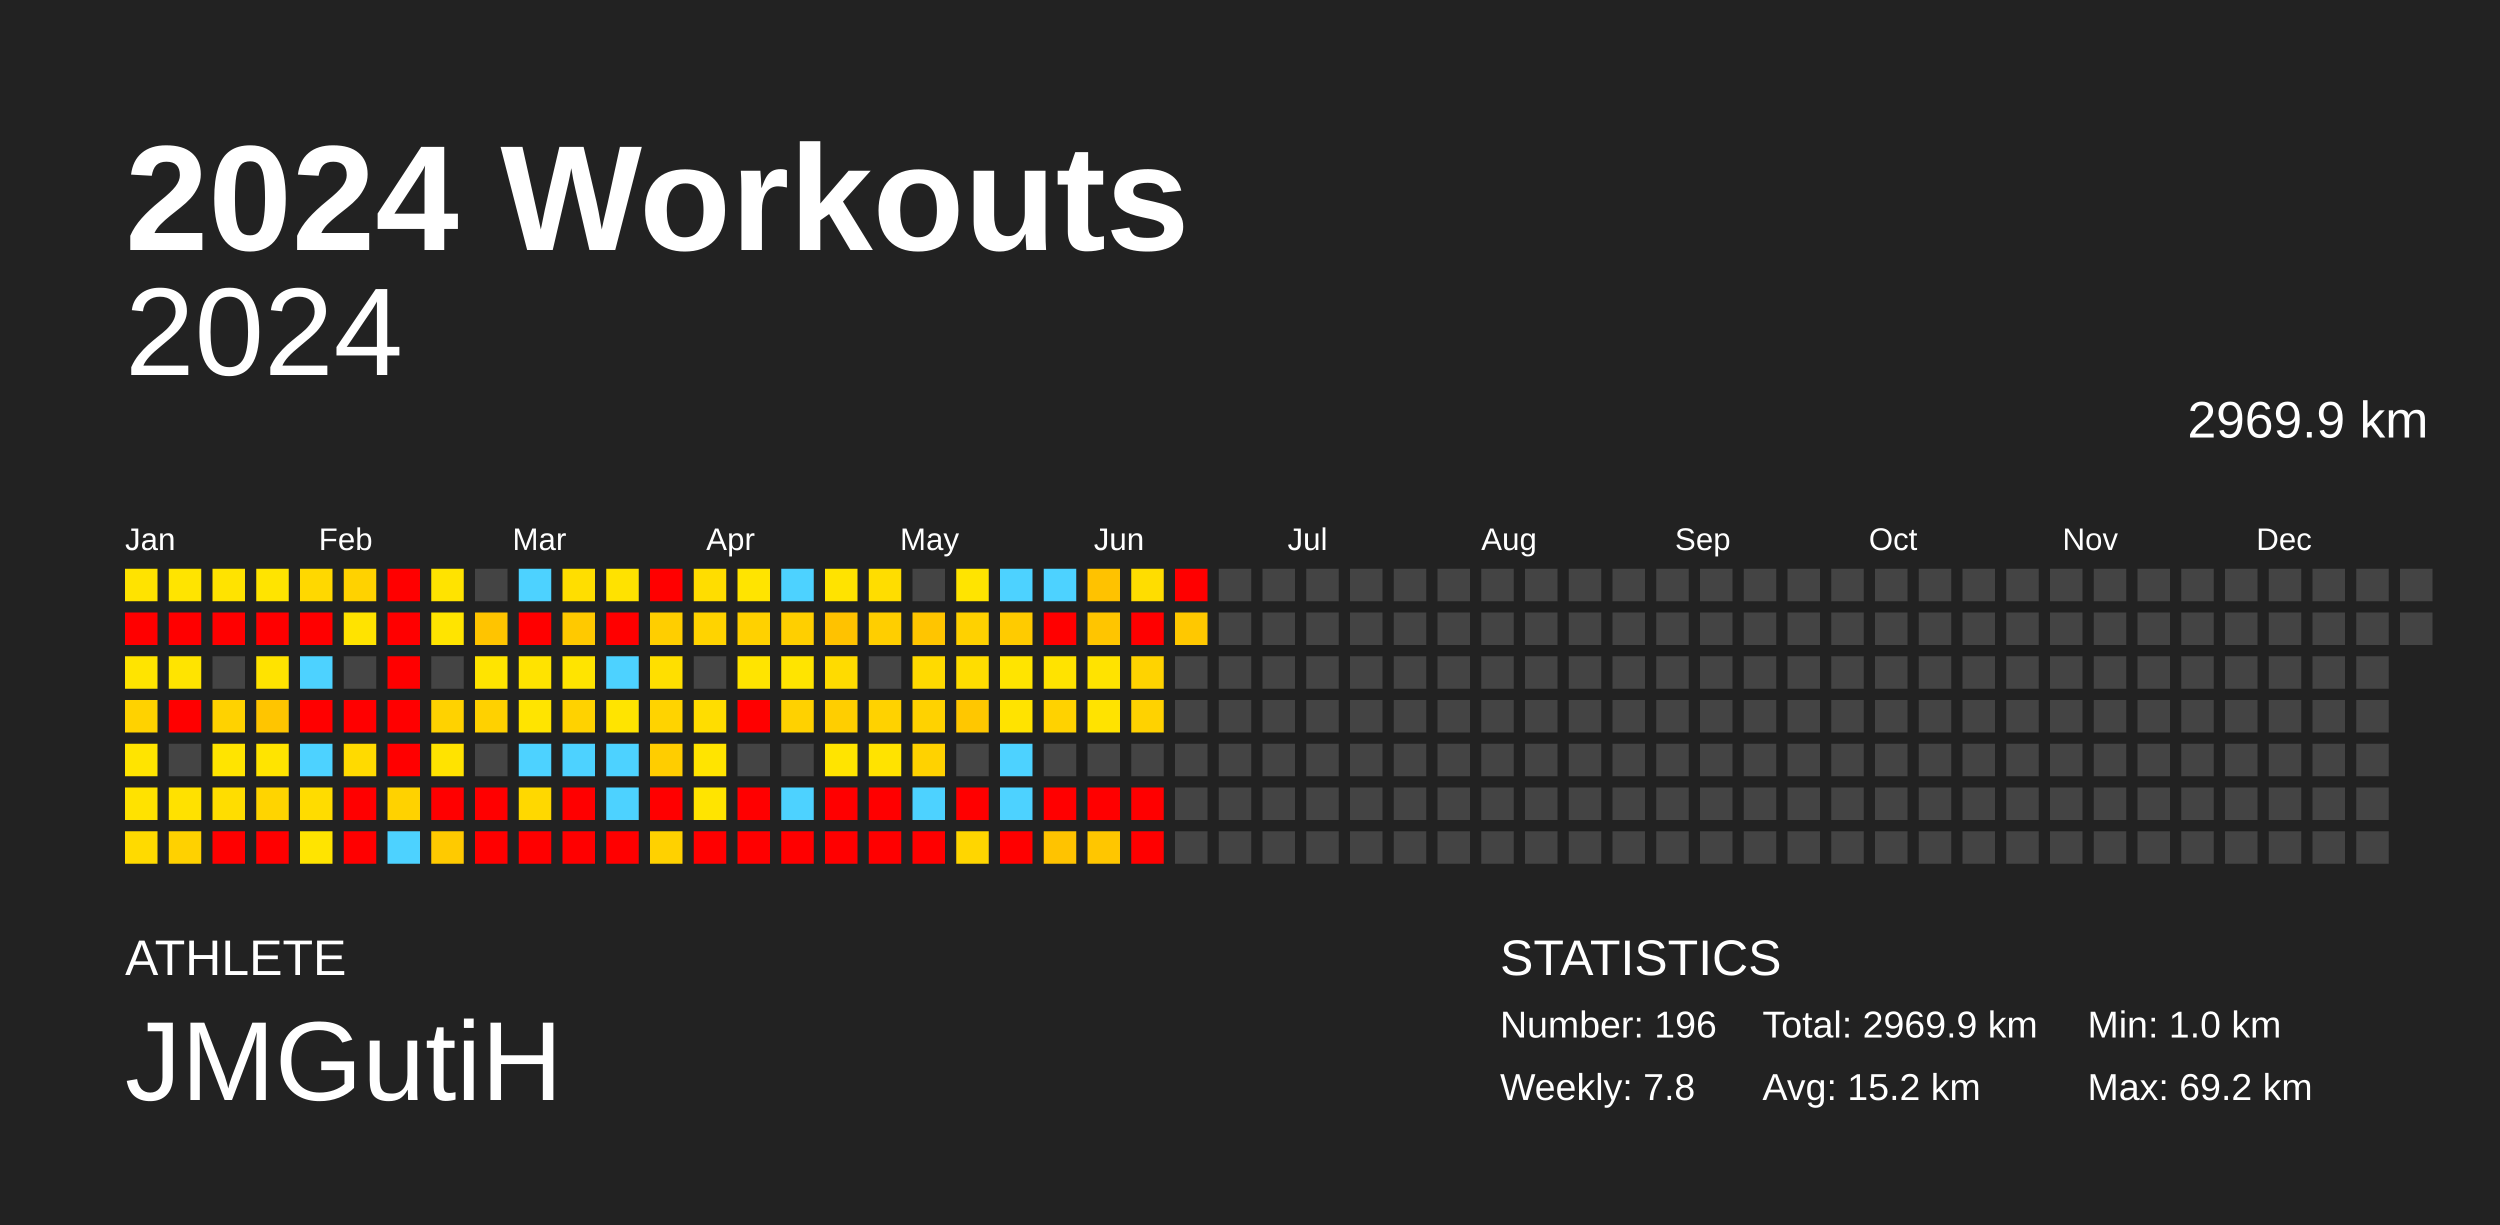
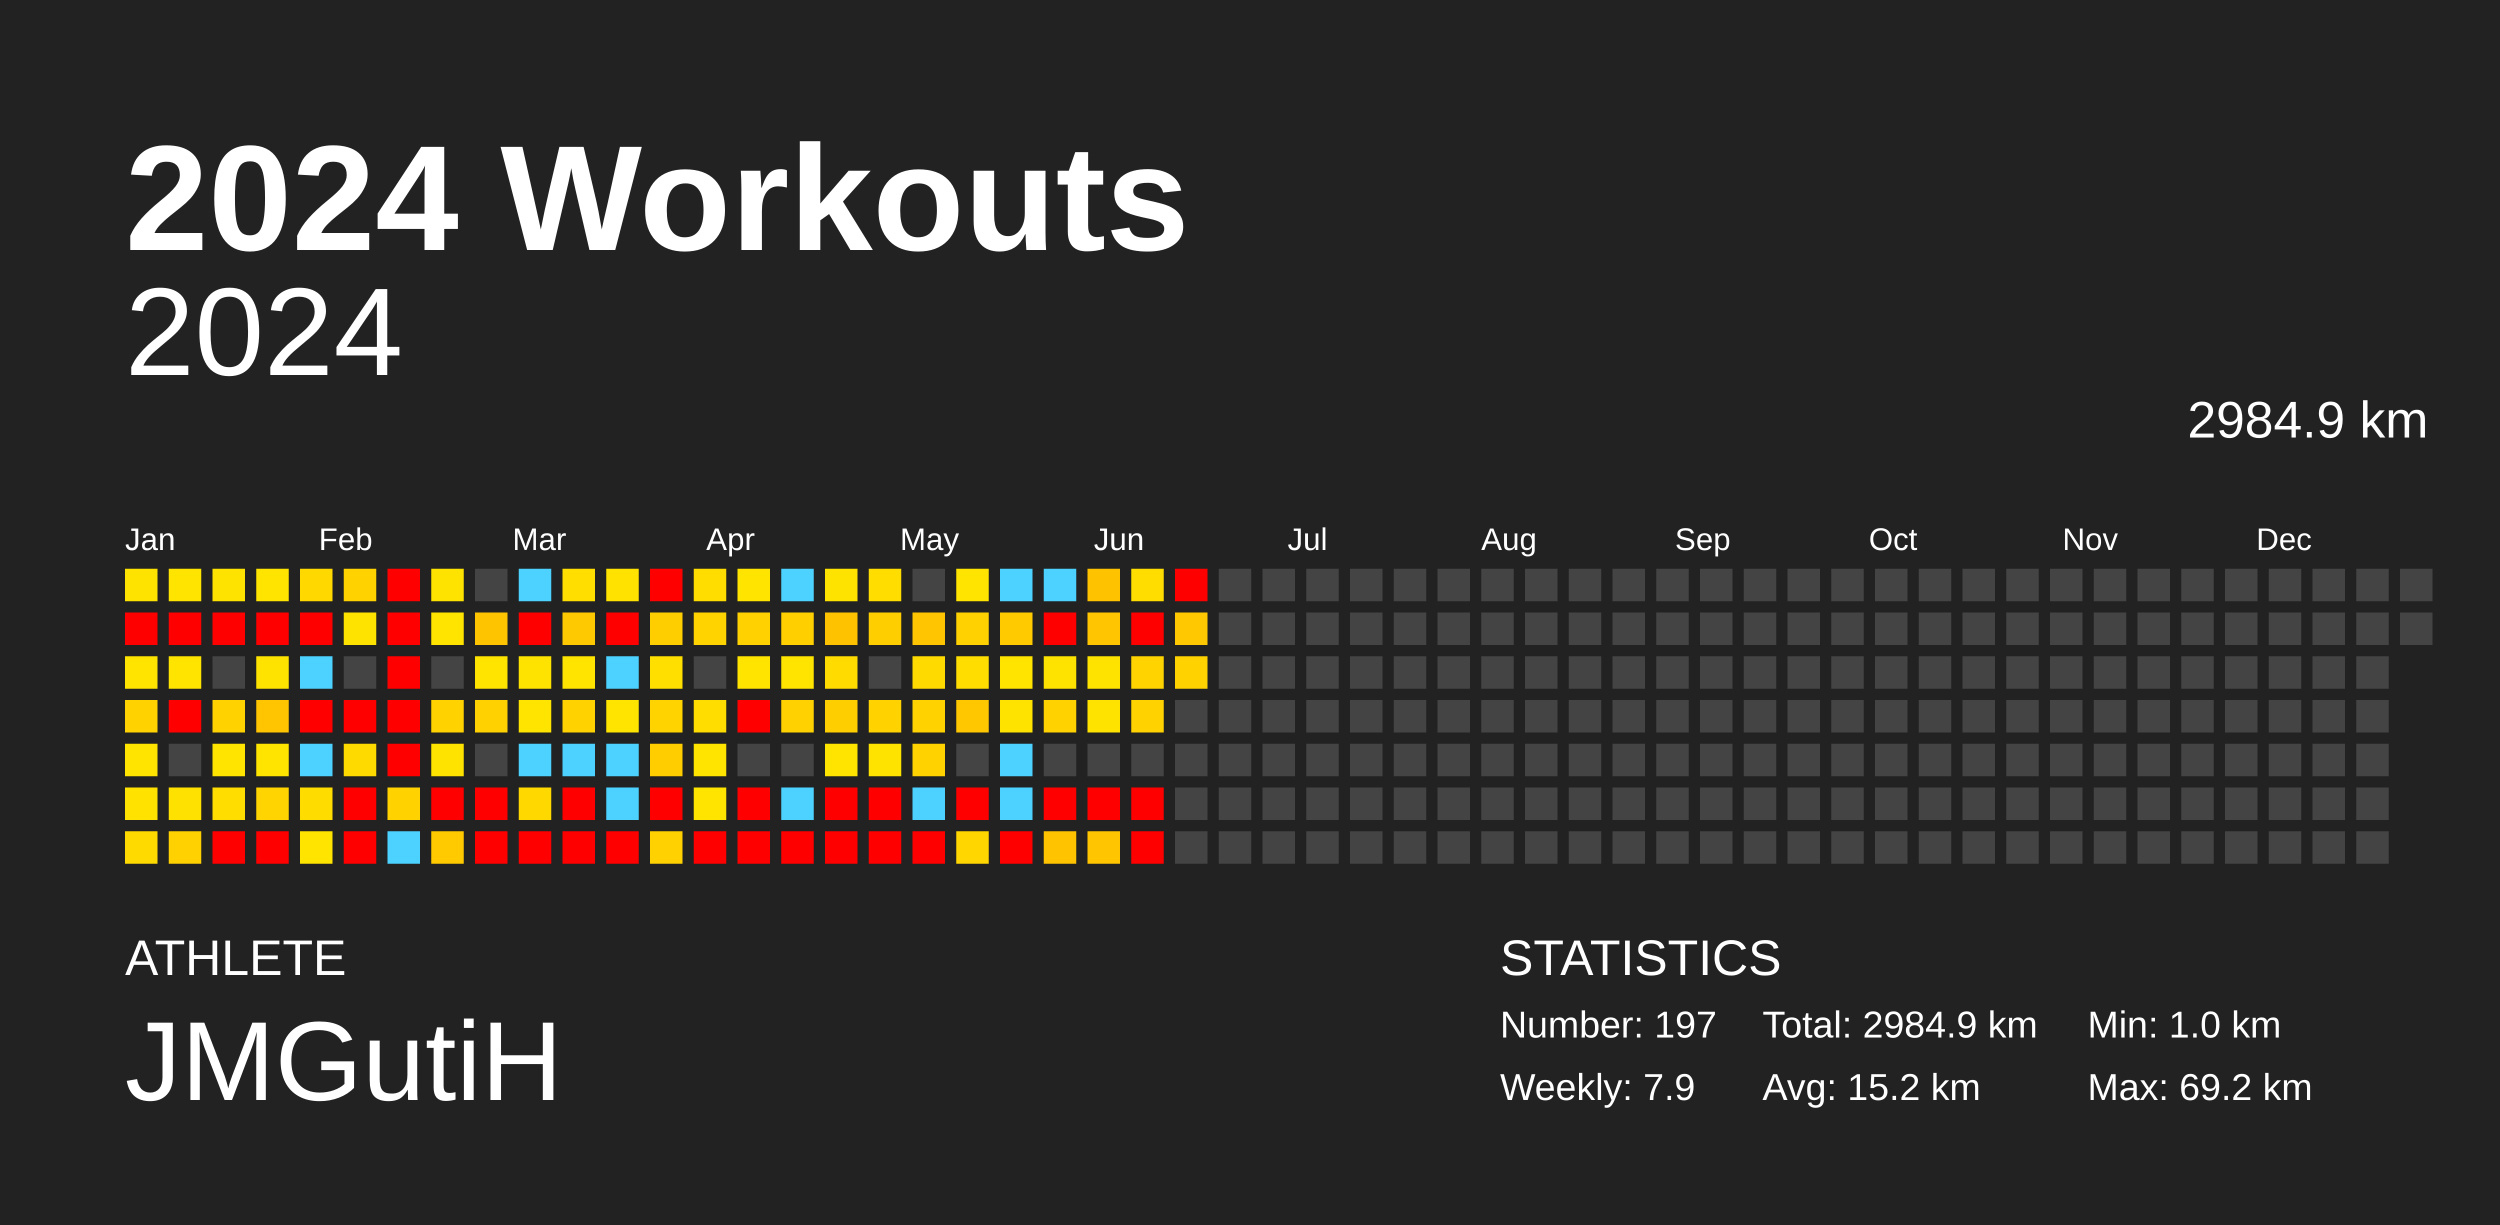
<svg xmlns="http://www.w3.org/2000/svg" baseProfile="full" height="98mm" version="1.1" viewBox="0,0,200,98" width="200mm">
  <defs />
  <rect fill="#222222" height="98" width="200" x="0" y="0" />
  <text fill="#FFFFFF" style="font-size:12px; font-family:Arial; font-weight:bold;" x="10" y="20">2024 Workouts</text>
  <text fill="#FFFFFF" style="font-size:4px; font-family:Arial" x="10" y="78">ATHLETE</text>
  <text fill="#FFFFFF" style="font-size:9px; font-family:Arial" x="10" y="88">JMGutiH</text>
  <text fill="#FFFFFF" style="font-size:4px; font-family:Arial" x="120" y="78">STATISTICS</text>
-   <text fill="#FFFFFF" style="font-size:3px; font-family:Arial" x="120" y="83">Number: 196</text>
-   <text fill="#FFFFFF" style="font-size:3px; font-family:Arial" x="120" y="88">Weekly: 7.8</text>
-   <text fill="#FFFFFF" style="font-size:3px; font-family:Arial" x="141" y="83">Total: 2969.9 km</text>
+   <text fill="#FFFFFF" style="font-size:3px; font-family:Arial" x="120" y="83">Number: 197</text>
+   <text fill="#FFFFFF" style="font-size:3px; font-family:Arial" x="120" y="88">Weekly: 7.9</text>
+   <text fill="#FFFFFF" style="font-size:3px; font-family:Arial" x="141" y="83">Total: 2984.9 km</text>
  <text fill="#FFFFFF" style="font-size:3px; font-family:Arial" x="141" y="88">Avg: 15.2 km</text>
  <text fill="#FFFFFF" style="font-size:3px; font-family:Arial" x="167" y="83">Min: 1.0 km</text>
  <text fill="#FFFFFF" style="font-size:3px; font-family:Arial" x="167" y="88">Max: 69.2 km</text>
  <text alignment-baseline="hanging" fill="#FFFFFF" style="font-size:10.0px; font-family:Arial;" x="10" y="30">2024</text>
-   <text alignment-baseline="hanging" fill="#FFFFFF" style="font-size:4.125px; font-family:Arial;" x="175" y="35">2969.9 km</text>
+   <text alignment-baseline="hanging" fill="#FFFFFF" style="font-size:4.125px; font-family:Arial;" x="175" y="35">2984.9 km</text>
  <text fill="#FFFFFF" style="font-size:2.5px; font-family:Arial" x="10.0" y="44">Jan</text>
  <text fill="#FFFFFF" style="font-size:2.5px; font-family:Arial" x="25.5" y="44">Feb</text>
  <text fill="#FFFFFF" style="font-size:2.5px; font-family:Arial" x="41.0" y="44">Mar</text>
  <text fill="#FFFFFF" style="font-size:2.5px; font-family:Arial" x="56.5" y="44">Apr</text>
  <text fill="#FFFFFF" style="font-size:2.5px; font-family:Arial" x="72.0" y="44">May</text>
  <text fill="#FFFFFF" style="font-size:2.5px; font-family:Arial" x="87.5" y="44">Jun</text>
  <text fill="#FFFFFF" style="font-size:2.5px; font-family:Arial" x="103.0" y="44">Jul</text>
  <text fill="#FFFFFF" style="font-size:2.5px; font-family:Arial" x="118.5" y="44">Aug</text>
  <text fill="#FFFFFF" style="font-size:2.5px; font-family:Arial" x="134.0" y="44">Sep</text>
  <text fill="#FFFFFF" style="font-size:2.5px; font-family:Arial" x="149.5" y="44">Oct</text>
  <text fill="#FFFFFF" style="font-size:2.5px; font-family:Arial" x="165.0" y="44">Nov</text>
  <text fill="#FFFFFF" style="font-size:2.5px; font-family:Arial" x="180.5" y="44">Dec</text>
  <rect fill="#ffe300" height="2.6" width="2.6" x="10.0" y="45.5" />
  <rect fill="red" height="2.6" width="2.6" x="10.0" y="49.0" />
  <rect fill="#ffe400" height="2.6" width="2.6" x="10.0" y="52.5" />
  <rect fill="#ffd200" height="2.6" width="2.6" x="10.0" y="56.0" />
  <rect fill="#ffe400" height="2.6" width="2.6" x="10.0" y="59.5" />
  <rect fill="#ffe200" height="2.6" width="2.6" x="10.0" y="63.0" />
  <rect fill="#ffda00" height="2.6" width="2.6" x="10.0" y="66.5" />
  <rect fill="#ffe400" height="2.6" width="2.6" x="13.5" y="45.5" />
  <rect fill="red" height="2.6" width="2.6" x="13.5" y="49.0" />
  <rect fill="#ffe400" height="2.6" width="2.6" x="13.5" y="52.5" />
  <rect fill="red" height="2.6" width="2.6" x="13.5" y="56.0" />
  <rect fill="#444444" height="2.6" width="2.6" x="13.5" y="59.5" />
  <rect fill="#ffe100" height="2.6" width="2.6" x="13.5" y="63.0" />
  <rect fill="#ffd100" height="2.6" width="2.6" x="13.5" y="66.5" />
  <rect fill="#ffe300" height="2.6" width="2.6" x="17.0" y="45.5" />
  <rect fill="red" height="2.6" width="2.6" x="17.0" y="49.0" />
  <rect fill="#444444" height="2.6" width="2.6" x="17.0" y="52.5" />
  <rect fill="#ffd200" height="2.6" width="2.6" x="17.0" y="56.0" />
  <rect fill="#ffe400" height="2.6" width="2.6" x="17.0" y="59.5" />
  <rect fill="#ffdd00" height="2.6" width="2.6" x="17.0" y="63.0" />
  <rect fill="red" height="2.6" width="2.6" x="17.0" y="66.5" />
  <rect fill="#ffe400" height="2.6" width="2.6" x="20.5" y="45.5" />
  <rect fill="red" height="2.6" width="2.6" x="20.5" y="49.0" />
  <rect fill="#ffe300" height="2.6" width="2.6" x="20.5" y="52.5" />
  <rect fill="#ffc500" height="2.6" width="2.6" x="20.5" y="56.0" />
  <rect fill="#ffe400" height="2.6" width="2.6" x="20.5" y="59.5" />
  <rect fill="#ffd400" height="2.6" width="2.6" x="20.5" y="63.0" />
  <rect fill="red" height="2.6" width="2.6" x="20.5" y="66.5" />
  <rect fill="#ffd800" height="2.6" width="2.6" x="24.0" y="45.5" />
  <rect fill="red" height="2.6" width="2.6" x="24.0" y="49.0" />
  <rect fill="#4dd2ff" height="2.6" width="2.6" x="24.0" y="52.5" />
  <rect fill="red" height="2.6" width="2.6" x="24.0" y="56.0" />
  <rect fill="#4dd2ff" height="2.6" width="2.6" x="24.0" y="59.5" />
  <rect fill="#ffdc00" height="2.6" width="2.6" x="24.0" y="63.0" />
  <rect fill="#ffe400" height="2.6" width="2.6" x="24.0" y="66.5" />
  <rect fill="#ffd200" height="2.6" width="2.6" x="27.5" y="45.5" />
  <rect fill="#ffe300" height="2.6" width="2.6" x="27.5" y="49.0" />
  <rect fill="#444444" height="2.6" width="2.6" x="27.5" y="52.5" />
  <rect fill="red" height="2.6" width="2.6" x="27.5" y="56.0" />
  <rect fill="#ffda00" height="2.6" width="2.6" x="27.5" y="59.5" />
  <rect fill="red" height="2.6" width="2.6" x="27.5" y="63.0" />
  <rect fill="red" height="2.6" width="2.6" x="27.5" y="66.5" />
  <rect fill="red" height="2.6" width="2.6" x="31.0" y="45.5" />
  <rect fill="red" height="2.6" width="2.6" x="31.0" y="49.0" />
  <rect fill="red" height="2.6" width="2.6" x="31.0" y="52.5" />
  <rect fill="red" height="2.6" width="2.6" x="31.0" y="56.0" />
  <rect fill="red" height="2.6" width="2.6" x="31.0" y="59.5" />
  <rect fill="#ffd200" height="2.6" width="2.6" x="31.0" y="63.0" />
  <rect fill="#4dd2ff" height="2.6" width="2.6" x="31.0" y="66.5" />
  <rect fill="#ffe300" height="2.6" width="2.6" x="34.5" y="45.5" />
  <rect fill="#ffe400" height="2.6" width="2.6" x="34.5" y="49.0" />
  <rect fill="#444444" height="2.6" width="2.6" x="34.5" y="52.5" />
  <rect fill="#ffd200" height="2.6" width="2.6" x="34.5" y="56.0" />
  <rect fill="#ffe300" height="2.6" width="2.6" x="34.5" y="59.5" />
  <rect fill="red" height="2.6" width="2.6" x="34.5" y="63.0" />
  <rect fill="#ffca00" height="2.6" width="2.6" x="34.5" y="66.5" />
  <rect fill="#444444" height="2.6" width="2.6" x="38.0" y="45.5" />
  <rect fill="#ffc400" height="2.6" width="2.6" x="38.0" y="49.0" />
  <rect fill="#ffe400" height="2.6" width="2.6" x="38.0" y="52.5" />
  <rect fill="#ffd100" height="2.6" width="2.6" x="38.0" y="56.0" />
  <rect fill="#444444" height="2.6" width="2.6" x="38.0" y="59.5" />
  <rect fill="red" height="2.6" width="2.6" x="38.0" y="63.0" />
  <rect fill="red" height="2.6" width="2.6" x="38.0" y="66.5" />
  <rect fill="#4dd2ff" height="2.6" width="2.6" x="41.5" y="45.5" />
  <rect fill="red" height="2.6" width="2.6" x="41.5" y="49.0" />
  <rect fill="#ffe300" height="2.6" width="2.6" x="41.5" y="52.5" />
  <rect fill="#ffe400" height="2.6" width="2.6" x="41.5" y="56.0" />
  <rect fill="#4dd2ff" height="2.6" width="2.6" x="41.5" y="59.5" />
  <rect fill="#ffd800" height="2.6" width="2.6" x="41.5" y="63.0" />
  <rect fill="red" height="2.6" width="2.6" x="41.5" y="66.5" />
  <rect fill="#ffde00" height="2.6" width="2.6" x="45.0" y="45.5" />
  <rect fill="#ffc900" height="2.6" width="2.6" x="45.0" y="49.0" />
  <rect fill="#ffe400" height="2.6" width="2.6" x="45.0" y="52.5" />
  <rect fill="#ffd200" height="2.6" width="2.6" x="45.0" y="56.0" />
  <rect fill="#4dd2ff" height="2.6" width="2.6" x="45.0" y="59.5" />
  <rect fill="red" height="2.6" width="2.6" x="45.0" y="63.0" />
  <rect fill="red" height="2.6" width="2.6" x="45.0" y="66.5" />
  <rect fill="#ffe200" height="2.6" width="2.6" x="48.5" y="45.5" />
  <rect fill="red" height="2.6" width="2.6" x="48.5" y="49.0" />
  <rect fill="#4dd2ff" height="2.6" width="2.6" x="48.5" y="52.5" />
  <rect fill="#ffe400" height="2.6" width="2.6" x="48.5" y="56.0" />
  <rect fill="#4dd2ff" height="2.6" width="2.6" x="48.5" y="59.5" />
  <rect fill="#4dd2ff" height="2.6" width="2.6" x="48.5" y="63.0" />
  <rect fill="red" height="2.6" width="2.6" x="48.5" y="66.5" />
  <rect fill="red" height="2.6" width="2.6" x="52.0" y="45.5" />
  <rect fill="#ffce00" height="2.6" width="2.6" x="52.0" y="49.0" />
  <rect fill="#ffdf00" height="2.6" width="2.6" x="52.0" y="52.5" />
  <rect fill="#ffd300" height="2.6" width="2.6" x="52.0" y="56.0" />
  <rect fill="#ffcd00" height="2.6" width="2.6" x="52.0" y="59.5" />
  <rect fill="red" height="2.6" width="2.6" x="52.0" y="63.0" />
  <rect fill="#ffd100" height="2.6" width="2.6" x="52.0" y="66.5" />
  <rect fill="#ffdd00" height="2.6" width="2.6" x="55.5" y="45.5" />
  <rect fill="#ffd300" height="2.6" width="2.6" x="55.5" y="49.0" />
  <rect fill="#444444" height="2.6" width="2.6" x="55.5" y="52.5" />
  <rect fill="#ffdd00" height="2.6" width="2.6" x="55.5" y="56.0" />
  <rect fill="#ffe400" height="2.6" width="2.6" x="55.5" y="59.5" />
  <rect fill="#ffe400" height="2.6" width="2.6" x="55.5" y="63.0" />
  <rect fill="red" height="2.6" width="2.6" x="55.5" y="66.5" />
  <rect fill="#ffe400" height="2.6" width="2.6" x="59.0" y="45.5" />
  <rect fill="#ffd100" height="2.6" width="2.6" x="59.0" y="49.0" />
  <rect fill="#ffe400" height="2.6" width="2.6" x="59.0" y="52.5" />
  <rect fill="red" height="2.6" width="2.6" x="59.0" y="56.0" />
  <rect fill="#444444" height="2.6" width="2.6" x="59.0" y="59.5" />
  <rect fill="red" height="2.6" width="2.6" x="59.0" y="63.0" />
  <rect fill="red" height="2.6" width="2.6" x="59.0" y="66.5" />
  <rect fill="#4dd2ff" height="2.6" width="2.6" x="62.5" y="45.5" />
  <rect fill="#ffcf00" height="2.6" width="2.6" x="62.5" y="49.0" />
  <rect fill="#ffe400" height="2.6" width="2.6" x="62.5" y="52.5" />
  <rect fill="#ffd100" height="2.6" width="2.6" x="62.5" y="56.0" />
  <rect fill="#444444" height="2.6" width="2.6" x="62.5" y="59.5" />
  <rect fill="#4dd2ff" height="2.6" width="2.6" x="62.5" y="63.0" />
  <rect fill="red" height="2.6" width="2.6" x="62.5" y="66.5" />
  <rect fill="#ffe300" height="2.6" width="2.6" x="66.0" y="45.5" />
  <rect fill="#ffc200" height="2.6" width="2.6" x="66.0" y="49.0" />
  <rect fill="#ffdb00" height="2.6" width="2.6" x="66.0" y="52.5" />
  <rect fill="#ffce00" height="2.6" width="2.6" x="66.0" y="56.0" />
  <rect fill="#ffe400" height="2.6" width="2.6" x="66.0" y="59.5" />
  <rect fill="red" height="2.6" width="2.6" x="66.0" y="63.0" />
  <rect fill="red" height="2.6" width="2.6" x="66.0" y="66.5" />
  <rect fill="#ffdd00" height="2.6" width="2.6" x="69.5" y="45.5" />
  <rect fill="#ffce00" height="2.6" width="2.6" x="69.5" y="49.0" />
  <rect fill="#444444" height="2.6" width="2.6" x="69.5" y="52.5" />
  <rect fill="#ffd200" height="2.6" width="2.6" x="69.5" y="56.0" />
  <rect fill="#ffe300" height="2.6" width="2.6" x="69.5" y="59.5" />
  <rect fill="red" height="2.6" width="2.6" x="69.5" y="63.0" />
  <rect fill="red" height="2.6" width="2.6" x="69.5" y="66.5" />
  <rect fill="#444444" height="2.6" width="2.6" x="73.0" y="45.5" />
  <rect fill="#ffc500" height="2.6" width="2.6" x="73.0" y="49.0" />
  <rect fill="#ffda00" height="2.6" width="2.6" x="73.0" y="52.5" />
  <rect fill="#ffd200" height="2.6" width="2.6" x="73.0" y="56.0" />
  <rect fill="#ffd200" height="2.6" width="2.6" x="73.0" y="59.5" />
  <rect fill="#4dd2ff" height="2.6" width="2.6" x="73.0" y="63.0" />
  <rect fill="red" height="2.6" width="2.6" x="73.0" y="66.5" />
  <rect fill="#ffe400" height="2.6" width="2.6" x="76.5" y="45.5" />
  <rect fill="#ffd100" height="2.6" width="2.6" x="76.5" y="49.0" />
  <rect fill="#ffdd00" height="2.6" width="2.6" x="76.5" y="52.5" />
  <rect fill="#ffc700" height="2.6" width="2.6" x="76.5" y="56.0" />
  <rect fill="#444444" height="2.6" width="2.6" x="76.5" y="59.5" />
  <rect fill="red" height="2.6" width="2.6" x="76.5" y="63.0" />
  <rect fill="#ffd600" height="2.6" width="2.6" x="76.5" y="66.5" />
  <rect fill="#4dd2ff" height="2.6" width="2.6" x="80.0" y="45.5" />
  <rect fill="#ffcb00" height="2.6" width="2.6" x="80.0" y="49.0" />
  <rect fill="#ffe400" height="2.6" width="2.6" x="80.0" y="52.5" />
  <rect fill="#ffe300" height="2.6" width="2.6" x="80.0" y="56.0" />
  <rect fill="#4dd2ff" height="2.6" width="2.6" x="80.0" y="59.5" />
  <rect fill="#4dd2ff" height="2.6" width="2.6" x="80.0" y="63.0" />
  <rect fill="red" height="2.6" width="2.6" x="80.0" y="66.5" />
  <rect fill="#4dd2ff" height="2.6" width="2.6" x="83.5" y="45.5" />
  <rect fill="red" height="2.6" width="2.6" x="83.5" y="49.0" />
  <rect fill="#ffe300" height="2.6" width="2.6" x="83.5" y="52.5" />
  <rect fill="#ffd200" height="2.6" width="2.6" x="83.5" y="56.0" />
  <rect fill="#444444" height="2.6" width="2.6" x="83.5" y="59.5" />
  <rect fill="red" height="2.6" width="2.6" x="83.5" y="63.0" />
  <rect fill="#ffc300" height="2.6" width="2.6" x="83.5" y="66.5" />
  <rect fill="#ffc200" height="2.6" width="2.6" x="87.0" y="45.5" />
  <rect fill="#ffc500" height="2.6" width="2.6" x="87.0" y="49.0" />
  <rect fill="#ffe300" height="2.6" width="2.6" x="87.0" y="52.5" />
  <rect fill="#ffe300" height="2.6" width="2.6" x="87.0" y="56.0" />
  <rect fill="#444444" height="2.6" width="2.6" x="87.0" y="59.5" />
  <rect fill="red" height="2.6" width="2.6" x="87.0" y="63.0" />
  <rect fill="#ffc600" height="2.6" width="2.6" x="87.0" y="66.5" />
  <rect fill="#ffdd00" height="2.6" width="2.6" x="90.5" y="45.5" />
  <rect fill="red" height="2.6" width="2.6" x="90.5" y="49.0" />
  <rect fill="#ffd300" height="2.6" width="2.6" x="90.5" y="52.5" />
  <rect fill="#ffd200" height="2.6" width="2.6" x="90.5" y="56.0" />
  <rect fill="#444444" height="2.6" width="2.6" x="90.5" y="59.5" />
  <rect fill="red" height="2.6" width="2.6" x="90.5" y="63.0" />
  <rect fill="red" height="2.6" width="2.6" x="90.5" y="66.5" />
  <rect fill="red" height="2.6" width="2.6" x="94.0" y="45.5" />
  <rect fill="#ffc800" height="2.6" width="2.6" x="94.0" y="49.0" />
-   <rect fill="#444444" height="2.6" width="2.6" x="94.0" y="52.5" />
+   <rect fill="#ffd200" height="2.6" width="2.6" x="94.0" y="52.5" />
  <rect fill="#444444" height="2.6" width="2.6" x="94.0" y="56.0" />
  <rect fill="#444444" height="2.6" width="2.6" x="94.0" y="59.5" />
  <rect fill="#444444" height="2.6" width="2.6" x="94.0" y="63.0" />
  <rect fill="#444444" height="2.6" width="2.6" x="94.0" y="66.5" />
  <rect fill="#444444" height="2.6" width="2.6" x="97.5" y="45.5" />
  <rect fill="#444444" height="2.6" width="2.6" x="97.5" y="49.0" />
  <rect fill="#444444" height="2.6" width="2.6" x="97.5" y="52.5" />
  <rect fill="#444444" height="2.6" width="2.6" x="97.5" y="56.0" />
  <rect fill="#444444" height="2.6" width="2.6" x="97.5" y="59.5" />
  <rect fill="#444444" height="2.6" width="2.6" x="97.5" y="63.0" />
  <rect fill="#444444" height="2.6" width="2.6" x="97.5" y="66.5" />
  <rect fill="#444444" height="2.6" width="2.6" x="101.0" y="45.5" />
  <rect fill="#444444" height="2.6" width="2.6" x="101.0" y="49.0" />
  <rect fill="#444444" height="2.6" width="2.6" x="101.0" y="52.5" />
  <rect fill="#444444" height="2.6" width="2.6" x="101.0" y="56.0" />
  <rect fill="#444444" height="2.6" width="2.6" x="101.0" y="59.5" />
  <rect fill="#444444" height="2.6" width="2.6" x="101.0" y="63.0" />
  <rect fill="#444444" height="2.6" width="2.6" x="101.0" y="66.5" />
  <rect fill="#444444" height="2.6" width="2.6" x="104.5" y="45.5" />
  <rect fill="#444444" height="2.6" width="2.6" x="104.5" y="49.0" />
  <rect fill="#444444" height="2.6" width="2.6" x="104.5" y="52.5" />
  <rect fill="#444444" height="2.6" width="2.6" x="104.5" y="56.0" />
  <rect fill="#444444" height="2.6" width="2.6" x="104.5" y="59.5" />
  <rect fill="#444444" height="2.6" width="2.6" x="104.5" y="63.0" />
  <rect fill="#444444" height="2.6" width="2.6" x="104.5" y="66.5" />
  <rect fill="#444444" height="2.6" width="2.6" x="108.0" y="45.5" />
  <rect fill="#444444" height="2.6" width="2.6" x="108.0" y="49.0" />
  <rect fill="#444444" height="2.6" width="2.6" x="108.0" y="52.5" />
  <rect fill="#444444" height="2.6" width="2.6" x="108.0" y="56.0" />
  <rect fill="#444444" height="2.6" width="2.6" x="108.0" y="59.5" />
  <rect fill="#444444" height="2.6" width="2.6" x="108.0" y="63.0" />
  <rect fill="#444444" height="2.6" width="2.6" x="108.0" y="66.5" />
  <rect fill="#444444" height="2.6" width="2.6" x="111.5" y="45.5" />
  <rect fill="#444444" height="2.6" width="2.6" x="111.5" y="49.0" />
  <rect fill="#444444" height="2.6" width="2.6" x="111.5" y="52.5" />
  <rect fill="#444444" height="2.6" width="2.6" x="111.5" y="56.0" />
  <rect fill="#444444" height="2.6" width="2.6" x="111.5" y="59.5" />
  <rect fill="#444444" height="2.6" width="2.6" x="111.5" y="63.0" />
  <rect fill="#444444" height="2.6" width="2.6" x="111.5" y="66.5" />
  <rect fill="#444444" height="2.6" width="2.6" x="115.0" y="45.5" />
  <rect fill="#444444" height="2.6" width="2.6" x="115.0" y="49.0" />
  <rect fill="#444444" height="2.6" width="2.6" x="115.0" y="52.5" />
  <rect fill="#444444" height="2.6" width="2.6" x="115.0" y="56.0" />
  <rect fill="#444444" height="2.6" width="2.6" x="115.0" y="59.5" />
  <rect fill="#444444" height="2.6" width="2.6" x="115.0" y="63.0" />
  <rect fill="#444444" height="2.6" width="2.6" x="115.0" y="66.5" />
  <rect fill="#444444" height="2.6" width="2.6" x="118.5" y="45.5" />
  <rect fill="#444444" height="2.6" width="2.6" x="118.5" y="49.0" />
  <rect fill="#444444" height="2.6" width="2.6" x="118.5" y="52.5" />
  <rect fill="#444444" height="2.6" width="2.6" x="118.5" y="56.0" />
  <rect fill="#444444" height="2.6" width="2.6" x="118.5" y="59.5" />
  <rect fill="#444444" height="2.6" width="2.6" x="118.5" y="63.0" />
  <rect fill="#444444" height="2.6" width="2.6" x="118.5" y="66.5" />
  <rect fill="#444444" height="2.6" width="2.6" x="122.0" y="45.5" />
  <rect fill="#444444" height="2.6" width="2.6" x="122.0" y="49.0" />
  <rect fill="#444444" height="2.6" width="2.6" x="122.0" y="52.5" />
  <rect fill="#444444" height="2.6" width="2.6" x="122.0" y="56.0" />
  <rect fill="#444444" height="2.6" width="2.6" x="122.0" y="59.5" />
  <rect fill="#444444" height="2.6" width="2.6" x="122.0" y="63.0" />
  <rect fill="#444444" height="2.6" width="2.6" x="122.0" y="66.5" />
  <rect fill="#444444" height="2.6" width="2.6" x="125.5" y="45.5" />
  <rect fill="#444444" height="2.6" width="2.6" x="125.5" y="49.0" />
  <rect fill="#444444" height="2.6" width="2.6" x="125.5" y="52.5" />
  <rect fill="#444444" height="2.6" width="2.6" x="125.5" y="56.0" />
  <rect fill="#444444" height="2.6" width="2.6" x="125.5" y="59.5" />
  <rect fill="#444444" height="2.6" width="2.6" x="125.5" y="63.0" />
  <rect fill="#444444" height="2.6" width="2.6" x="125.5" y="66.5" />
  <rect fill="#444444" height="2.6" width="2.6" x="129.0" y="45.5" />
  <rect fill="#444444" height="2.6" width="2.6" x="129.0" y="49.0" />
  <rect fill="#444444" height="2.6" width="2.6" x="129.0" y="52.5" />
  <rect fill="#444444" height="2.6" width="2.6" x="129.0" y="56.0" />
  <rect fill="#444444" height="2.6" width="2.6" x="129.0" y="59.5" />
  <rect fill="#444444" height="2.6" width="2.6" x="129.0" y="63.0" />
  <rect fill="#444444" height="2.6" width="2.6" x="129.0" y="66.5" />
  <rect fill="#444444" height="2.6" width="2.6" x="132.5" y="45.5" />
  <rect fill="#444444" height="2.6" width="2.6" x="132.5" y="49.0" />
  <rect fill="#444444" height="2.6" width="2.6" x="132.5" y="52.5" />
  <rect fill="#444444" height="2.6" width="2.6" x="132.5" y="56.0" />
  <rect fill="#444444" height="2.6" width="2.6" x="132.5" y="59.5" />
  <rect fill="#444444" height="2.6" width="2.6" x="132.5" y="63.0" />
  <rect fill="#444444" height="2.6" width="2.6" x="132.5" y="66.5" />
  <rect fill="#444444" height="2.6" width="2.6" x="136.0" y="45.5" />
  <rect fill="#444444" height="2.6" width="2.6" x="136.0" y="49.0" />
  <rect fill="#444444" height="2.6" width="2.6" x="136.0" y="52.5" />
  <rect fill="#444444" height="2.6" width="2.6" x="136.0" y="56.0" />
  <rect fill="#444444" height="2.6" width="2.6" x="136.0" y="59.5" />
  <rect fill="#444444" height="2.6" width="2.6" x="136.0" y="63.0" />
  <rect fill="#444444" height="2.6" width="2.6" x="136.0" y="66.5" />
  <rect fill="#444444" height="2.6" width="2.6" x="139.5" y="45.5" />
  <rect fill="#444444" height="2.6" width="2.6" x="139.5" y="49.0" />
  <rect fill="#444444" height="2.6" width="2.6" x="139.5" y="52.5" />
  <rect fill="#444444" height="2.6" width="2.6" x="139.5" y="56.0" />
  <rect fill="#444444" height="2.6" width="2.6" x="139.5" y="59.5" />
  <rect fill="#444444" height="2.6" width="2.6" x="139.5" y="63.0" />
  <rect fill="#444444" height="2.6" width="2.6" x="139.5" y="66.5" />
  <rect fill="#444444" height="2.6" width="2.6" x="143.0" y="45.5" />
  <rect fill="#444444" height="2.6" width="2.6" x="143.0" y="49.0" />
  <rect fill="#444444" height="2.6" width="2.6" x="143.0" y="52.5" />
  <rect fill="#444444" height="2.6" width="2.6" x="143.0" y="56.0" />
  <rect fill="#444444" height="2.6" width="2.6" x="143.0" y="59.5" />
  <rect fill="#444444" height="2.6" width="2.6" x="143.0" y="63.0" />
  <rect fill="#444444" height="2.6" width="2.6" x="143.0" y="66.5" />
  <rect fill="#444444" height="2.6" width="2.6" x="146.5" y="45.5" />
  <rect fill="#444444" height="2.6" width="2.6" x="146.5" y="49.0" />
  <rect fill="#444444" height="2.6" width="2.6" x="146.5" y="52.5" />
  <rect fill="#444444" height="2.6" width="2.6" x="146.5" y="56.0" />
  <rect fill="#444444" height="2.6" width="2.6" x="146.5" y="59.5" />
  <rect fill="#444444" height="2.6" width="2.6" x="146.5" y="63.0" />
  <rect fill="#444444" height="2.6" width="2.6" x="146.5" y="66.5" />
  <rect fill="#444444" height="2.6" width="2.6" x="150.0" y="45.5" />
  <rect fill="#444444" height="2.6" width="2.6" x="150.0" y="49.0" />
  <rect fill="#444444" height="2.6" width="2.6" x="150.0" y="52.5" />
  <rect fill="#444444" height="2.6" width="2.6" x="150.0" y="56.0" />
  <rect fill="#444444" height="2.6" width="2.6" x="150.0" y="59.5" />
  <rect fill="#444444" height="2.6" width="2.6" x="150.0" y="63.0" />
  <rect fill="#444444" height="2.6" width="2.6" x="150.0" y="66.5" />
  <rect fill="#444444" height="2.6" width="2.6" x="153.5" y="45.5" />
  <rect fill="#444444" height="2.6" width="2.6" x="153.5" y="49.0" />
  <rect fill="#444444" height="2.6" width="2.6" x="153.5" y="52.5" />
  <rect fill="#444444" height="2.6" width="2.6" x="153.5" y="56.0" />
  <rect fill="#444444" height="2.6" width="2.6" x="153.5" y="59.5" />
  <rect fill="#444444" height="2.6" width="2.6" x="153.5" y="63.0" />
  <rect fill="#444444" height="2.6" width="2.6" x="153.5" y="66.5" />
  <rect fill="#444444" height="2.6" width="2.6" x="157.0" y="45.5" />
  <rect fill="#444444" height="2.6" width="2.6" x="157.0" y="49.0" />
  <rect fill="#444444" height="2.6" width="2.6" x="157.0" y="52.5" />
  <rect fill="#444444" height="2.6" width="2.6" x="157.0" y="56.0" />
  <rect fill="#444444" height="2.6" width="2.6" x="157.0" y="59.5" />
  <rect fill="#444444" height="2.6" width="2.6" x="157.0" y="63.0" />
  <rect fill="#444444" height="2.6" width="2.6" x="157.0" y="66.5" />
  <rect fill="#444444" height="2.6" width="2.6" x="160.5" y="45.5" />
  <rect fill="#444444" height="2.6" width="2.6" x="160.5" y="49.0" />
  <rect fill="#444444" height="2.6" width="2.6" x="160.5" y="52.5" />
  <rect fill="#444444" height="2.6" width="2.6" x="160.5" y="56.0" />
  <rect fill="#444444" height="2.6" width="2.6" x="160.5" y="59.5" />
  <rect fill="#444444" height="2.6" width="2.6" x="160.5" y="63.0" />
  <rect fill="#444444" height="2.6" width="2.6" x="160.5" y="66.5" />
  <rect fill="#444444" height="2.6" width="2.6" x="164.0" y="45.5" />
  <rect fill="#444444" height="2.6" width="2.6" x="164.0" y="49.0" />
  <rect fill="#444444" height="2.6" width="2.6" x="164.0" y="52.5" />
  <rect fill="#444444" height="2.6" width="2.6" x="164.0" y="56.0" />
  <rect fill="#444444" height="2.6" width="2.6" x="164.0" y="59.5" />
  <rect fill="#444444" height="2.6" width="2.6" x="164.0" y="63.0" />
  <rect fill="#444444" height="2.6" width="2.6" x="164.0" y="66.5" />
  <rect fill="#444444" height="2.6" width="2.6" x="167.5" y="45.5" />
  <rect fill="#444444" height="2.6" width="2.6" x="167.5" y="49.0" />
  <rect fill="#444444" height="2.6" width="2.6" x="167.5" y="52.5" />
  <rect fill="#444444" height="2.6" width="2.6" x="167.5" y="56.0" />
  <rect fill="#444444" height="2.6" width="2.6" x="167.5" y="59.5" />
  <rect fill="#444444" height="2.6" width="2.6" x="167.5" y="63.0" />
  <rect fill="#444444" height="2.6" width="2.6" x="167.5" y="66.5" />
  <rect fill="#444444" height="2.6" width="2.6" x="171.0" y="45.5" />
  <rect fill="#444444" height="2.6" width="2.6" x="171.0" y="49.0" />
  <rect fill="#444444" height="2.6" width="2.6" x="171.0" y="52.5" />
  <rect fill="#444444" height="2.6" width="2.6" x="171.0" y="56.0" />
  <rect fill="#444444" height="2.6" width="2.6" x="171.0" y="59.5" />
  <rect fill="#444444" height="2.6" width="2.6" x="171.0" y="63.0" />
  <rect fill="#444444" height="2.6" width="2.6" x="171.0" y="66.5" />
  <rect fill="#444444" height="2.6" width="2.6" x="174.5" y="45.5" />
  <rect fill="#444444" height="2.6" width="2.6" x="174.5" y="49.0" />
  <rect fill="#444444" height="2.6" width="2.6" x="174.5" y="52.5" />
  <rect fill="#444444" height="2.6" width="2.6" x="174.5" y="56.0" />
  <rect fill="#444444" height="2.6" width="2.6" x="174.5" y="59.5" />
  <rect fill="#444444" height="2.6" width="2.6" x="174.5" y="63.0" />
  <rect fill="#444444" height="2.6" width="2.6" x="174.5" y="66.5" />
  <rect fill="#444444" height="2.6" width="2.6" x="178.0" y="45.5" />
  <rect fill="#444444" height="2.6" width="2.6" x="178.0" y="49.0" />
  <rect fill="#444444" height="2.6" width="2.6" x="178.0" y="52.5" />
  <rect fill="#444444" height="2.6" width="2.6" x="178.0" y="56.0" />
  <rect fill="#444444" height="2.6" width="2.6" x="178.0" y="59.5" />
  <rect fill="#444444" height="2.6" width="2.6" x="178.0" y="63.0" />
  <rect fill="#444444" height="2.6" width="2.6" x="178.0" y="66.5" />
  <rect fill="#444444" height="2.6" width="2.6" x="181.5" y="45.5" />
  <rect fill="#444444" height="2.6" width="2.6" x="181.5" y="49.0" />
  <rect fill="#444444" height="2.6" width="2.6" x="181.5" y="52.5" />
  <rect fill="#444444" height="2.6" width="2.6" x="181.5" y="56.0" />
  <rect fill="#444444" height="2.6" width="2.6" x="181.5" y="59.5" />
  <rect fill="#444444" height="2.6" width="2.6" x="181.5" y="63.0" />
  <rect fill="#444444" height="2.6" width="2.6" x="181.5" y="66.5" />
  <rect fill="#444444" height="2.6" width="2.6" x="185.0" y="45.5" />
  <rect fill="#444444" height="2.6" width="2.6" x="185.0" y="49.0" />
  <rect fill="#444444" height="2.6" width="2.6" x="185.0" y="52.5" />
  <rect fill="#444444" height="2.6" width="2.6" x="185.0" y="56.0" />
  <rect fill="#444444" height="2.6" width="2.6" x="185.0" y="59.5" />
  <rect fill="#444444" height="2.6" width="2.6" x="185.0" y="63.0" />
  <rect fill="#444444" height="2.6" width="2.6" x="185.0" y="66.5" />
  <rect fill="#444444" height="2.6" width="2.6" x="188.5" y="45.5" />
  <rect fill="#444444" height="2.6" width="2.6" x="188.5" y="49.0" />
  <rect fill="#444444" height="2.6" width="2.6" x="188.5" y="52.5" />
  <rect fill="#444444" height="2.6" width="2.6" x="188.5" y="56.0" />
  <rect fill="#444444" height="2.6" width="2.6" x="188.5" y="59.5" />
  <rect fill="#444444" height="2.6" width="2.6" x="188.5" y="63.0" />
  <rect fill="#444444" height="2.6" width="2.6" x="188.5" y="66.5" />
  <rect fill="#444444" height="2.6" width="2.6" x="192.0" y="45.5" />
  <rect fill="#444444" height="2.6" width="2.6" x="192.0" y="49.0" />
</svg>
